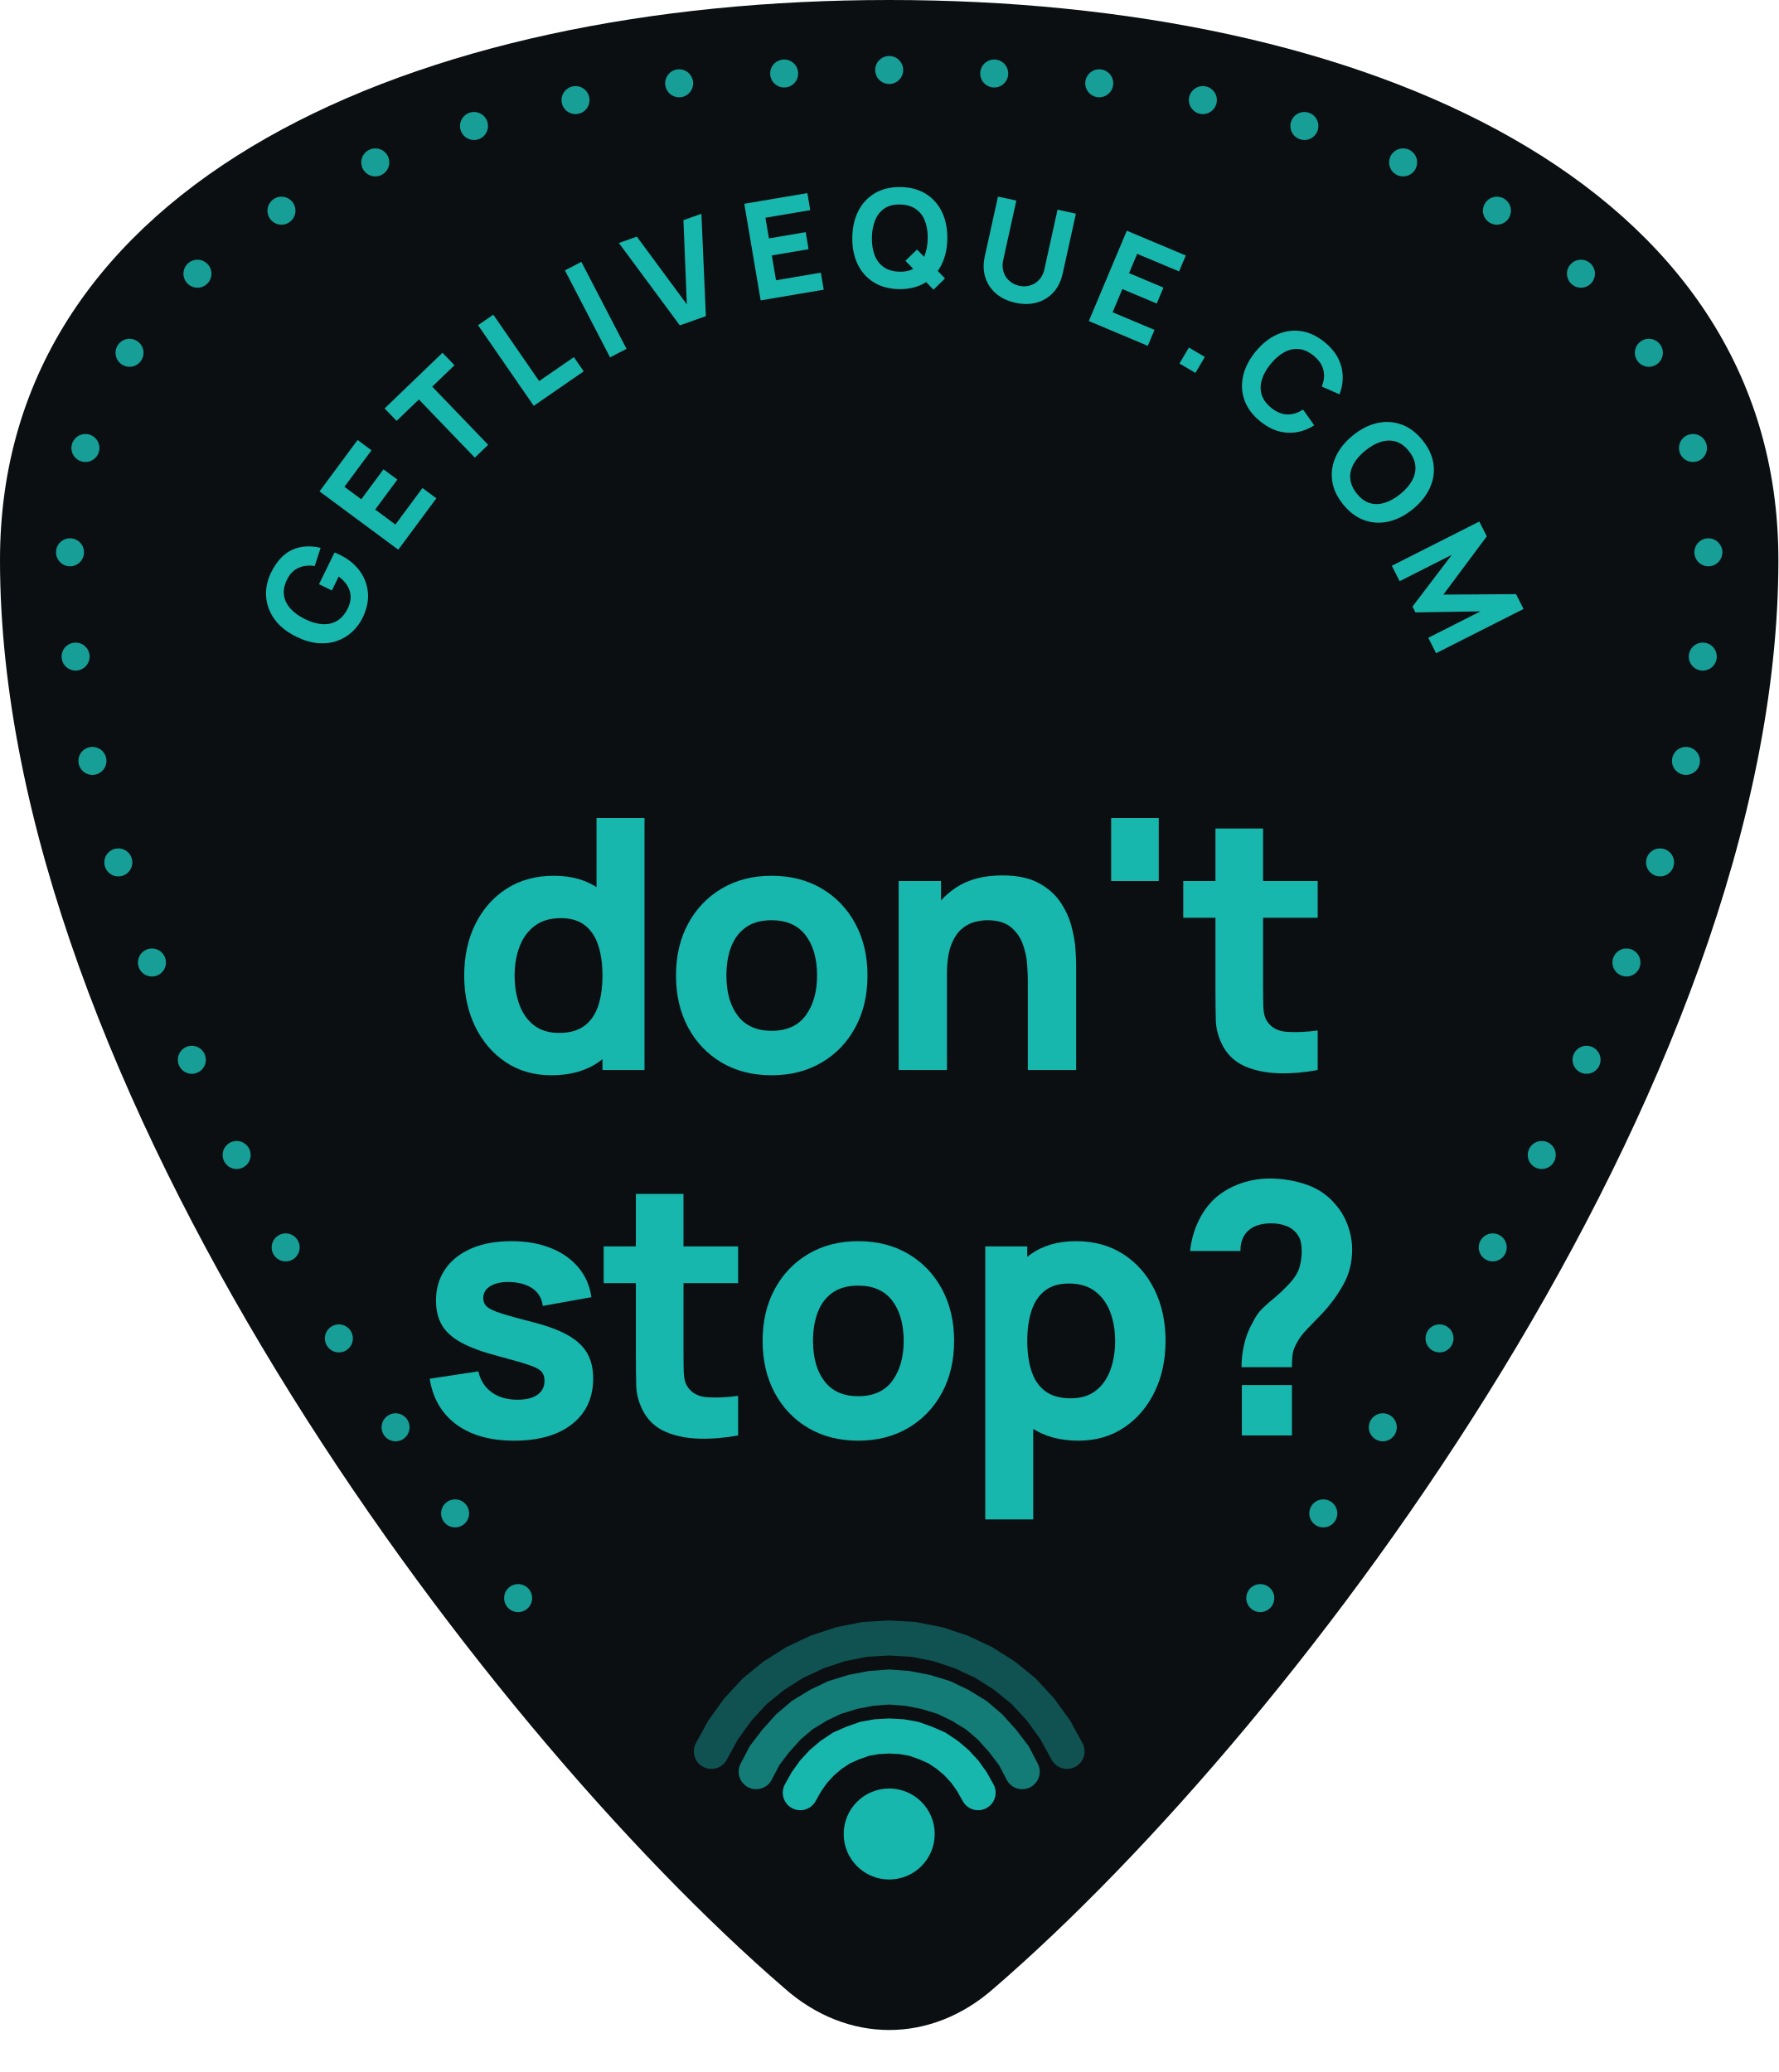
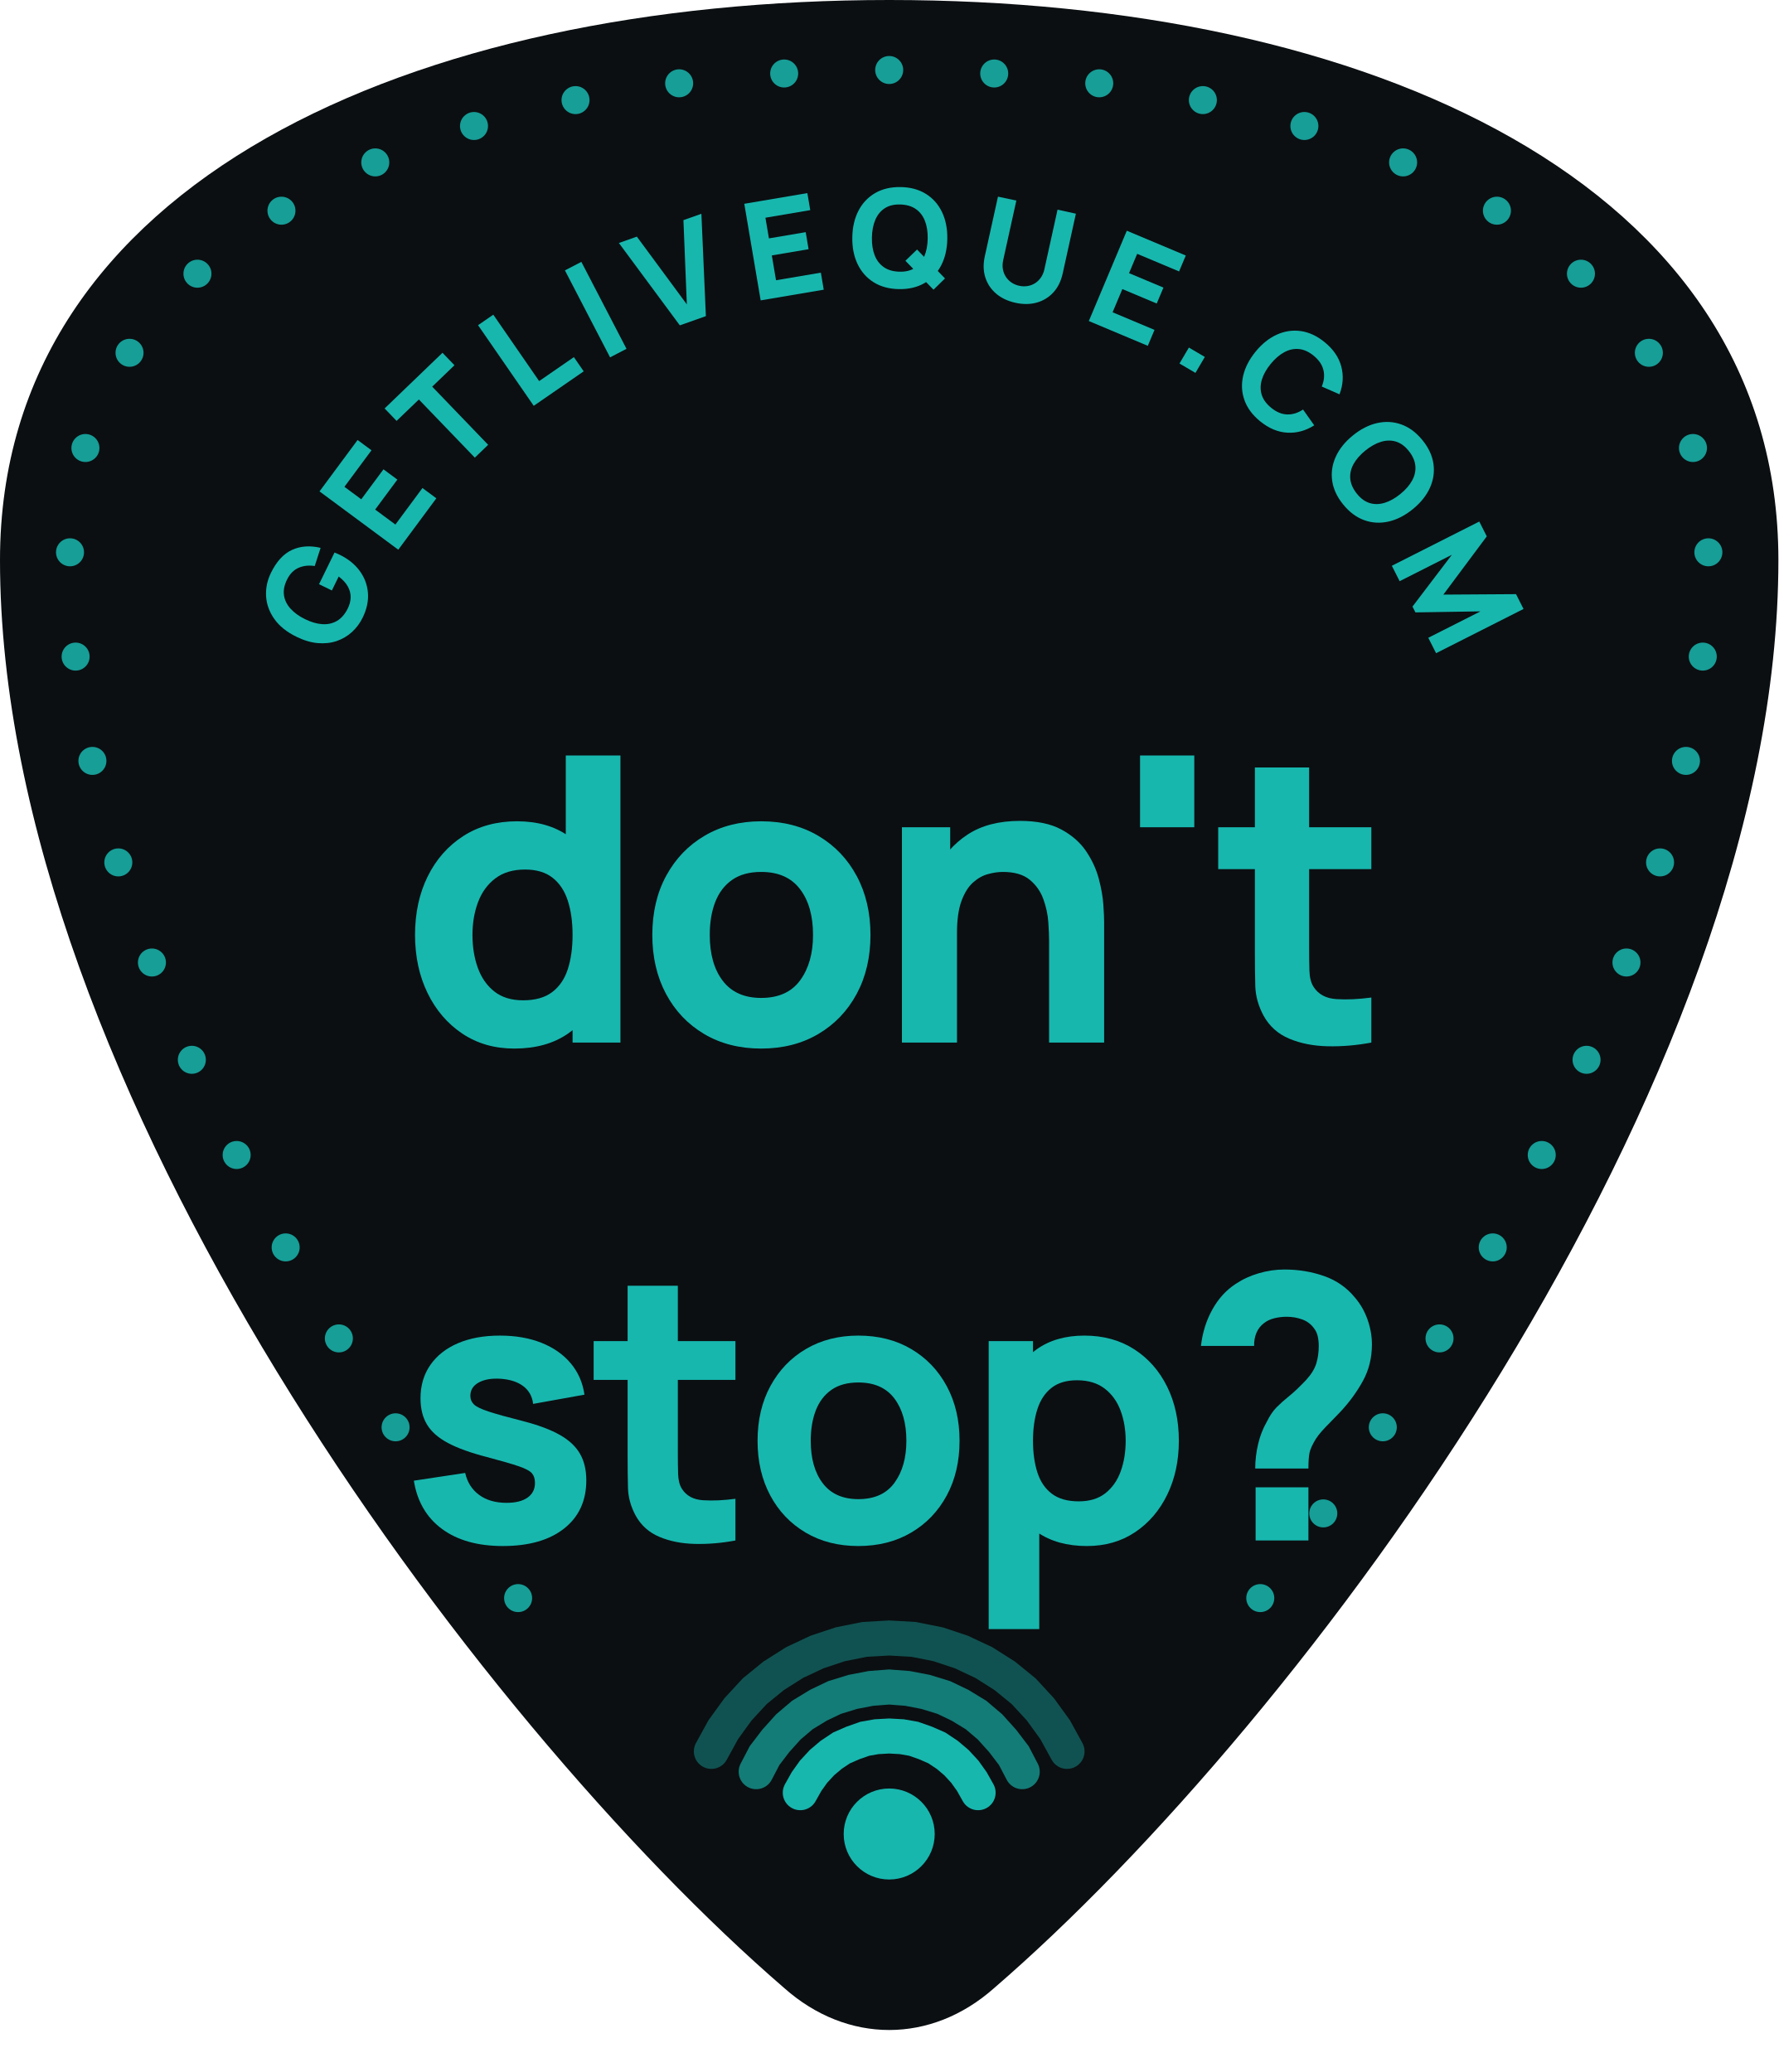
<svg xmlns="http://www.w3.org/2000/svg" viewBox="0 0 25.4 29.6" width="25.4mm" height="29.6mm">
  <defs>
    <clipPath id="pk">
      <path d="M 12.7 0.0 C 19.5 0.0 25.4 2.6 25.4 8.0 C 25.4 15.5 18.6 24.6 14.2 28.4 C 13.3 29.2 12.1 29.2 11.2 28.4 C 6.8 24.6 0.0 15.5 0.0 8.0 C 0.0 2.6 5.9 0.0 12.7 0.0 Z" />
    </clipPath>
  </defs>
  <path d="M 12.7 0.0 C 19.5 0.0 25.4 2.6 25.4 8.0 C 25.4 15.5 18.6 24.6 14.2 28.4 C 13.3 29.2 12.1 29.2 11.2 28.4 C 6.8 24.6 0.0 15.5 0.0 8.0 C 0.0 2.6 5.9 0.0 12.7 0.0 Z" fill="#0B0F12" />
  <g clip-path="url(#pk)">
    <circle cx="12.70" cy="1.00" r="0.2" fill="#17B7AE" opacity="0.85" />
    <circle cx="14.20" cy="1.05" r="0.2" fill="#17B7AE" opacity="0.85" />
    <circle cx="15.70" cy="1.19" r="0.2" fill="#17B7AE" opacity="0.85" />
    <circle cx="17.18" cy="1.43" r="0.2" fill="#17B7AE" opacity="0.85" />
    <circle cx="18.63" cy="1.80" r="0.2" fill="#17B7AE" opacity="0.85" />
    <circle cx="20.04" cy="2.32" r="0.2" fill="#17B7AE" opacity="0.85" />
    <circle cx="21.38" cy="3.01" r="0.2" fill="#17B7AE" opacity="0.85" />
    <circle cx="22.58" cy="3.91" r="0.2" fill="#17B7AE" opacity="0.85" />
    <circle cx="23.55" cy="5.04" r="0.2" fill="#17B7AE" opacity="0.85" />
    <circle cx="24.18" cy="6.40" r="0.2" fill="#17B7AE" opacity="0.85" />
    <circle cx="24.40" cy="7.89" r="0.2" fill="#17B7AE" opacity="0.85" />
    <circle cx="24.32" cy="9.38" r="0.2" fill="#17B7AE" opacity="0.85" />
    <circle cx="24.08" cy="10.87" r="0.2" fill="#17B7AE" opacity="0.85" />
    <circle cx="23.71" cy="12.32" r="0.2" fill="#17B7AE" opacity="0.85" />
    <circle cx="23.23" cy="13.75" r="0.2" fill="#17B7AE" opacity="0.85" />
    <circle cx="22.66" cy="15.14" r="0.2" fill="#17B7AE" opacity="0.85" />
    <circle cx="22.02" cy="16.50" r="0.2" fill="#17B7AE" opacity="0.85" />
    <circle cx="21.32" cy="17.82" r="0.2" fill="#17B7AE" opacity="0.85" />
    <circle cx="20.56" cy="19.12" r="0.2" fill="#17B7AE" opacity="0.85" />
    <circle cx="19.75" cy="20.39" r="0.2" fill="#17B7AE" opacity="0.85" />
    <circle cx="18.90" cy="21.62" r="0.2" fill="#17B7AE" opacity="0.85" />
    <circle cx="18.00" cy="22.83" r="0.2" fill="#17B7AE" opacity="0.85" />
    <circle cx="7.40" cy="22.83" r="0.2" fill="#17B7AE" opacity="0.85" />
    <circle cx="6.50" cy="21.62" r="0.2" fill="#17B7AE" opacity="0.85" />
    <circle cx="5.65" cy="20.39" r="0.2" fill="#17B7AE" opacity="0.85" />
    <circle cx="4.84" cy="19.12" r="0.2" fill="#17B7AE" opacity="0.85" />
    <circle cx="4.08" cy="17.82" r="0.2" fill="#17B7AE" opacity="0.85" />
    <circle cx="3.38" cy="16.50" r="0.2" fill="#17B7AE" opacity="0.85" />
    <circle cx="2.74" cy="15.14" r="0.2" fill="#17B7AE" opacity="0.85" />
    <circle cx="2.17" cy="13.75" r="0.2" fill="#17B7AE" opacity="0.85" />
    <circle cx="1.69" cy="12.32" r="0.2" fill="#17B7AE" opacity="0.85" />
    <circle cx="1.32" cy="10.87" r="0.2" fill="#17B7AE" opacity="0.85" />
    <circle cx="1.08" cy="9.38" r="0.2" fill="#17B7AE" opacity="0.85" />
    <circle cx="1.00" cy="7.89" r="0.2" fill="#17B7AE" opacity="0.85" />
    <circle cx="1.22" cy="6.40" r="0.2" fill="#17B7AE" opacity="0.85" />
    <circle cx="1.85" cy="5.04" r="0.2" fill="#17B7AE" opacity="0.85" />
    <circle cx="2.82" cy="3.91" r="0.2" fill="#17B7AE" opacity="0.85" />
    <circle cx="4.02" cy="3.01" r="0.2" fill="#17B7AE" opacity="0.85" />
    <circle cx="5.36" cy="2.32" r="0.2" fill="#17B7AE" opacity="0.85" />
    <circle cx="6.77" cy="1.80" r="0.2" fill="#17B7AE" opacity="0.85" />
    <circle cx="8.22" cy="1.43" r="0.2" fill="#17B7AE" opacity="0.85" />
    <circle cx="9.70" cy="1.19" r="0.2" fill="#17B7AE" opacity="0.85" />
    <circle cx="11.20" cy="1.05" r="0.2" fill="#17B7AE" opacity="0.85" />
    <path d="M11.43 25.61 L11.52 25.45 L11.62 25.31 L11.74 25.18 L11.87 25.07 L12.02 24.97 L12.18 24.90 L12.35 24.84 L12.52 24.81 L12.70 24.80 L12.88 24.81 L13.05 24.84 L13.22 24.90 L13.38 24.97 L13.53 25.07 L13.66 25.18 L13.78 25.31 L13.88 25.45 L13.97 25.61" fill="none" stroke="#17B7AE" stroke-width="0.5" stroke-linecap="round" opacity="1.0" />
    <path d="M10.80 25.31 L10.92 25.08 L11.08 24.87 L11.26 24.67 L11.46 24.50 L11.69 24.36 L11.92 24.25 L12.18 24.17 L12.44 24.12 L12.70 24.10 L12.96 24.12 L13.22 24.17 L13.48 24.25 L13.71 24.36 L13.94 24.50 L14.14 24.67 L14.32 24.87 L14.48 25.08 L14.60 25.31" fill="none" stroke="#17B7AE" stroke-width="0.5" stroke-linecap="round" opacity="0.65" />
    <path d="M10.16 25.02 L10.33 24.71 L10.54 24.42 L10.78 24.16 L11.05 23.94 L11.35 23.75 L11.67 23.60 L12.00 23.49 L12.35 23.42 L12.70 23.40 L13.05 23.42 L13.40 23.49 L13.73 23.60 L14.05 23.75 L14.35 23.94 L14.62 24.16 L14.86 24.42 L15.07 24.71 L15.24 25.02" fill="none" stroke="#17B7AE" stroke-width="0.5" stroke-linecap="round" opacity="0.4" />
    <circle cx="12.7" cy="26.2" r="0.65" fill="#17B7AE" />
    <g transform="translate(5.154 8.810) rotate(-63.94)" opacity="1.0">
      <path transform="translate(-0.720 0) scale(0.000972 -0.000972)" d="M740 -30Q604 -30 481.0 18.5Q358 67 263.5 162.0Q169 257 114.5 397.0Q60 537 60 720Q60 959 151.5 1126.5Q243 1294 397.5 1382.0Q552 1470 740 1470Q1018 1470 1177.0 1341.0Q1336 1212 1390 976L1112 936Q1073 1062 984.5 1137.5Q896 1213 758 1214Q621 1216 530.0 1155.0Q439 1094 393.5 982.0Q348 870 348 720Q348 570 393.5 460.0Q439 350 530.0 289.0Q621 228 758 226Q851 224 926.5 258.0Q1002 292 1054.0 365.0Q1106 438 1128 552H900V762H1418Q1420 749 1421.0 716.0Q1422 683 1422 678Q1422 471 1338.0 311.0Q1254 151 1101.0 60.5Q948 -30 740 -30Z" fill="#17B7AE" />
    </g>
    <g transform="translate(5.949 7.501) rotate(-53.48)" opacity="1.0">
      <path transform="translate(-0.574 0) scale(0.000972 -0.000972)" d="M140 0V1440H1080V1186H412V878H960V624H412V254H1080V0Z" fill="#17B7AE" />
    </g>
    <g transform="translate(6.877 6.446) rotate(-43.89)" opacity="1.0">
      <path transform="translate(-0.593 0) scale(0.000972 -0.000972)" d="M474 0V1186H20V1440H1200V1186H746V0Z" fill="#17B7AE" />
    </g>
    <g transform="translate(7.928 5.587) rotate(-34.62)" opacity="1.0">
      <path transform="translate(-0.526 0) scale(0.000972 -0.000972)" d="M160 0V1440H432V254H1052V0Z" fill="#17B7AE" />
    </g>
    <g transform="translate(8.831 5.044) rotate(-27.43)" opacity="1.0">
      <path transform="translate(-0.288 0) scale(0.000972 -0.000972)" d="M160 0V1440H432V0Z" fill="#17B7AE" />
    </g>
    <g transform="translate(9.896 4.582) rotate(-19.50)" opacity="1.0">
      <path transform="translate(-0.635 0) scale(0.000972 -0.000972)" d="M450 0 10 1440H290L650 256L1016 1440H1296L856 0Z" fill="#17B7AE" />
    </g>
    <g transform="translate(11.296 4.218) rotate(-9.62)" opacity="1.0">
      <path transform="translate(-0.574 0) scale(0.000972 -0.000972)" d="M140 0V1440H1080V1186H412V878H960V624H412V254H1080V0Z" fill="#17B7AE" />
    </g>
    <g transform="translate(12.840 4.101) rotate(0.96)" opacity="1.0">
      <path transform="translate(-0.737 0) scale(0.000972 -0.000972)" d="M1266 -30 846 388 1014 556 1432 138ZM758 -30Q542 -30 385.5 64.0Q229 158 144.5 327.0Q60 496 60 720Q60 944 144.5 1113.0Q229 1282 385.5 1376.0Q542 1470 758 1470Q974 1470 1130.5 1376.0Q1287 1282 1371.5 1113.0Q1456 944 1456 720Q1456 496 1371.5 327.0Q1287 158 1130.5 64.0Q974 -30 758 -30ZM758 226Q895 224 986.0 285.0Q1077 346 1122.5 458.0Q1168 570 1168 720Q1168 870 1122.5 980.0Q1077 1090 986.0 1151.0Q895 1212 758 1214Q621 1216 530.0 1155.0Q439 1094 393.5 982.0Q348 870 348 720Q348 570 393.5 460.0Q439 350 530.0 289.0Q621 228 758 226Z" fill="#17B7AE" />
    </g>
    <g transform="translate(14.509 4.297) rotate(12.44)" opacity="1.0">
      <path transform="translate(-0.706 0) scale(0.000972 -0.000972)" d="M726 -30Q552 -30 420.0 40.5Q288 111 214.0 239.0Q140 367 140 540V1438L416 1440V542Q416 471 440.0 413.0Q464 355 506.5 313.0Q549 271 605.5 248.5Q662 226 726 226Q792 226 848.5 249.0Q905 272 947.0 314.0Q989 356 1012.5 414.0Q1036 472 1036 542V1440H1312V540Q1312 367 1238.0 239.0Q1164 111 1032.0 40.5Q900 -30 726 -30Z" fill="#17B7AE" />
    </g>
    <g transform="translate(15.955 4.756) rotate(22.80)" opacity="1.0">
      <path transform="translate(-0.574 0) scale(0.000972 -0.000972)" d="M140 0V1440H1080V1186H412V878H960V624H412V254H1080V0Z" fill="#17B7AE" />
    </g>
    <g transform="translate(16.960 5.260) rotate(30.47)" opacity="1.0">
      <path transform="translate(-0.311 0) scale(0.000972 -0.000972)" d="M184 0V272H456V0Z" fill="#17B7AE" />
    </g>
    <g transform="translate(18.007 5.988) rotate(39.18)" opacity="1.0">
      <path transform="translate(-0.725 0) scale(0.000972 -0.000972)" d="M758 -30Q542 -30 385.5 64.0Q229 158 144.5 327.0Q60 496 60 720Q60 944 144.5 1113.0Q229 1282 385.5 1376.0Q542 1470 758 1470Q1006 1470 1174.5 1347.0Q1343 1224 1412 1014L1138 938Q1098 1069 1003.0 1141.5Q908 1214 758 1214Q621 1214 529.5 1153.0Q438 1092 392.0 981.0Q346 870 346 720Q346 570 392.0 459.0Q438 348 529.5 287.0Q621 226 758 226Q908 226 1003.0 299.0Q1098 372 1138 502L1412 426Q1343 216 1174.5 93.0Q1006 -30 758 -30Z" fill="#17B7AE" />
    </g>
    <g transform="translate(19.208 7.190) rotate(50.79)" opacity="1.0">
      <path transform="translate(-0.737 0) scale(0.000972 -0.000972)" d="M758 -30Q542 -30 385.5 64.0Q229 158 144.5 327.0Q60 496 60 720Q60 944 144.5 1113.0Q229 1282 385.5 1376.0Q542 1470 758 1470Q974 1470 1130.5 1376.0Q1287 1282 1371.5 1113.0Q1456 944 1456 720Q1456 496 1371.5 327.0Q1287 158 1130.5 64.0Q974 -30 758 -30ZM758 226Q895 224 986.0 285.0Q1077 346 1122.5 458.0Q1168 570 1168 720Q1168 870 1122.5 980.0Q1077 1090 986.0 1151.0Q895 1212 758 1214Q621 1216 530.0 1155.0Q439 1094 393.5 982.0Q348 870 348 720Q348 570 393.5 460.0Q439 350 530.0 289.0Q621 228 758 226Z" fill="#17B7AE" />
    </g>
    <g transform="translate(20.195 8.707) rotate(63.16)" opacity="1.0">
      <path transform="translate(-0.836 0) scale(0.000972 -0.000972)" d="M140 0V1440H384L860 484L1336 1440H1580V0H1326V860L908 0H812L394 860V0Z" fill="#17B7AE" />
    </g>
-     <path transform="translate(6.430 15.286) scale(0.0025 -0.0025)" d="M578 -30Q429 -30 317.0 45.0Q205 120 142.5 249.0Q80 378 80 540Q80 705 143.5 833.5Q207 962 322.0 1036.0Q437 1110 592 1110Q746 1110 851.0 1035.0Q956 960 1010.0 831.0Q1064 702 1064 540Q1064 378 1009.5 249.0Q955 120 847.0 45.0Q739 -30 578 -30ZM622 212Q713 212 767.5 253.0Q822 294 846.0 368.0Q870 442 870 540Q870 638 846.0 712.0Q822 786 769.5 827.0Q717 868 632 868Q541 868 482.5 823.5Q424 779 396.0 704.5Q368 630 368 540Q368 449 395.0 374.5Q422 300 478.0 256.0Q534 212 622 212ZM870 0V740H836V1440H1110V0Z" fill="#17B7AE" />
-     <path transform="translate(9.455 15.286) scale(0.0025 -0.0025)" d="M626 -30Q463 -30 340.0 43.0Q217 116 148.5 244.5Q80 373 80 540Q80 709 150.0 837.5Q220 966 343.0 1038.0Q466 1110 626 1110Q789 1110 912.5 1037.0Q1036 964 1105.0 835.5Q1174 707 1174 540Q1174 372 1104.5 243.5Q1035 115 911.5 42.5Q788 -30 626 -30ZM626 224Q757 224 821.5 312.5Q886 401 886 540Q886 684 820.5 770.0Q755 856 626 856Q537 856 480.0 816.0Q423 776 395.5 705.0Q368 634 368 540Q368 395 433.5 309.5Q499 224 626 224Z" fill="#17B7AE" />
-     <path transform="translate(12.490 15.286) scale(0.0025 -0.0025)" d="M876 0V510Q876 547 872.0 604.5Q868 662 847.0 720.0Q826 778 778.5 817.0Q731 856 644 856Q609 856 569.0 845.0Q529 834 494.0 802.5Q459 771 436.5 710.0Q414 649 414 548L258 622Q258 750 310.0 862.0Q362 974 466.5 1043.0Q571 1112 730 1112Q857 1112 937.0 1069.0Q1017 1026 1061.5 960.0Q1106 894 1125.0 822.5Q1144 751 1148.0 692.0Q1152 633 1152 606V0ZM138 0V1080H380V722H414V0Z" fill="#17B7AE" />
-     <path transform="translate(15.570 15.286) scale(0.0025 -0.0025)" d="M120 1080V1440H392V1080Z" fill="#17B7AE" />
-     <path transform="translate(16.850 15.286) scale(0.0025 -0.0025)" d="M788 0Q676 -21 568.5 -18.5Q461 -16 376.5 19.5Q292 55 248 134Q208 208 206.0 284.5Q204 361 204 458V1380H476V474Q476 411 477.5 360.5Q479 310 498 280Q534 223 613.0 218.0Q692 213 788 226ZM20 870V1080H788V870Z" fill="#17B7AE" />
-     <path transform="translate(5.937 20.506) scale(0.0025 -0.0025)" d="M562 -30Q358 -30 232.5 62.5Q107 155 80 324L358 366Q375 290 433.5 247.0Q492 204 582 204Q656 204 696.0 232.5Q736 261 736 312Q736 344 720.0 363.5Q704 383 648.5 402.0Q593 421 476 452Q344 486 265.0 528.0Q186 570 151.0 628.5Q116 687 116 770Q116 874 169.0 950.5Q222 1027 318.5 1068.5Q415 1110 546 1110Q673 1110 771.0 1071.0Q869 1032 929.5 960.0Q990 888 1004 790L726 740Q719 800 674.0 835.0Q629 870 552 876Q477 881 431.5 856.0Q386 831 386 784Q386 756 405.5 737.0Q425 718 486.5 698.0Q548 678 674 646Q797 614 871.5 571.5Q946 529 980.0 469.5Q1014 410 1014 326Q1014 160 894.0 65.0Q774 -30 562 -30Z" fill="#17B7AE" />
-     <path transform="translate(8.572 20.506) scale(0.0025 -0.0025)" d="M788 0Q676 -21 568.5 -18.5Q461 -16 376.5 19.5Q292 55 248 134Q208 208 206.0 284.5Q204 361 204 458V1380H476V474Q476 411 477.5 360.5Q479 310 498 280Q534 223 613.0 218.0Q692 213 788 226ZM20 870V1080H788V870Z" fill="#17B7AE" />
-     <path transform="translate(10.692 20.506) scale(0.0025 -0.0025)" d="M626 -30Q463 -30 340.0 43.0Q217 116 148.5 244.5Q80 373 80 540Q80 709 150.0 837.5Q220 966 343.0 1038.0Q466 1110 626 1110Q789 1110 912.5 1037.0Q1036 964 1105.0 835.5Q1174 707 1174 540Q1174 372 1104.5 243.5Q1035 115 911.5 42.5Q788 -30 626 -30ZM626 224Q757 224 821.5 312.5Q886 401 886 540Q886 684 820.5 770.0Q755 856 626 856Q537 856 480.0 816.0Q423 776 395.5 705.0Q368 634 368 540Q368 395 433.5 309.5Q499 224 626 224Z" fill="#17B7AE" />
-     <path transform="translate(13.727 20.506) scale(0.0025 -0.0025)" d="M670 -30Q509 -30 401.0 45.0Q293 120 238.5 249.0Q184 378 184 540Q184 702 238.0 831.0Q292 960 397.0 1035.0Q502 1110 656 1110Q811 1110 926.0 1036.0Q1041 962 1104.5 833.5Q1168 705 1168 540Q1168 378 1105.5 249.0Q1043 120 931.0 45.0Q819 -30 670 -30ZM138 -480V1080H378V340H412V-480ZM626 212Q714 212 770.0 256.0Q826 300 853.0 374.5Q880 449 880 540Q880 630 852.0 704.5Q824 779 765.5 823.5Q707 868 616 868Q531 868 478.5 827.0Q426 786 402.0 712.0Q378 638 378 540Q378 442 402.0 368.0Q426 294 480.5 253.0Q535 212 626 212Z" fill="#17B7AE" />
-     <path transform="translate(16.747 20.506) scale(0.0025 -0.0025)" d="M394 390Q394 456 409.5 522.0Q425 588 456 642Q481 693 510.5 722.5Q540 752 578.5 783.0Q617 814 670 870Q711 915 724.5 958.5Q738 1002 738 1054Q738 1081 732.5 1106.0Q727 1131 712 1150Q688 1183 648.5 1197.5Q609 1212 564 1212Q530 1212 497.5 1204.0Q465 1196 442 1178Q414 1157 400.5 1125.0Q387 1093 388 1054H100Q112 1161 161.0 1250.0Q210 1339 288 1390Q345 1428 414.0 1448.0Q483 1468 552 1468Q666 1468 767.0 1432.5Q868 1397 934 1316Q978 1265 1002.0 1197.5Q1026 1130 1026 1062Q1026 953 977.0 864.0Q928 775 856 698Q825 665 800.5 640.5Q776 616 756.5 594.5Q737 573 722 550Q694 504 688.0 475.0Q682 446 682 390ZM396 0V288H682V0Z" fill="#17B7AE" />
+     <path transform="translate(5.700 14.894) scale(0.002848 -0.002848)" d="M578 -30Q429 -30 317.0 45.0Q205 120 142.5 249.0Q80 378 80 540Q80 705 143.5 833.5Q207 962 322.0 1036.0Q437 1110 592 1110Q746 1110 851.0 1035.0Q956 960 1010.0 831.0Q1064 702 1064 540Q1064 378 1009.5 249.0Q955 120 847.0 45.0Q739 -30 578 -30ZM622 212Q713 212 767.5 253.0Q822 294 846.0 368.0Q870 442 870 540Q870 638 846.0 712.0Q822 786 769.5 827.0Q717 868 632 868Q541 868 482.5 823.5Q424 779 396.0 704.5Q368 630 368 540Q368 449 395.0 374.5Q422 300 478.0 256.0Q534 212 622 212ZM870 0V740H836V1440H1110V0Z" fill="#17B7AE" />
+     <path transform="translate(9.089 14.894) scale(0.002848 -0.002848)" d="M626 -30Q463 -30 340.0 43.0Q217 116 148.5 244.5Q80 373 80 540Q80 709 150.0 837.5Q220 966 343.0 1038.0Q466 1110 626 1110Q789 1110 912.5 1037.0Q1036 964 1105.0 835.5Q1174 707 1174 540Q1174 372 1104.5 243.5Q1035 115 911.5 42.5Q788 -30 626 -30ZM626 224Q757 224 821.5 312.5Q886 401 886 540Q886 684 820.5 770.0Q755 856 626 856Q537 856 480.0 816.0Q423 776 395.5 705.0Q368 634 368 540Q368 395 433.5 309.5Q499 224 626 224Z" fill="#17B7AE" />
+     <path transform="translate(12.489 14.894) scale(0.002848 -0.002848)" d="M876 0V510Q876 547 872.0 604.5Q868 662 847.0 720.0Q826 778 778.5 817.0Q731 856 644 856Q609 856 569.0 845.0Q529 834 494.0 802.5Q459 771 436.5 710.0Q414 649 414 548L258 622Q258 750 310.0 862.0Q362 974 466.5 1043.0Q571 1112 730 1112Q857 1112 937.0 1069.0Q1017 1026 1061.5 960.0Q1106 894 1125.0 822.5Q1144 751 1148.0 692.0Q1152 633 1152 606V0ZM138 0V1080H380V722H414V0Z" fill="#17B7AE" />
+     <path transform="translate(15.941 14.894) scale(0.002848 -0.002848)" d="M120 1080V1440H392V1080Z" fill="#17B7AE" />
+     <path transform="translate(17.342 14.894) scale(0.002848 -0.002848)" d="M788 0Q676 -21 568.5 -18.5Q461 -16 376.5 19.5Q292 55 248 134Q208 208 206.0 284.5Q204 361 204 458V1380H476V474Q476 411 477.5 360.5Q479 310 498 280Q534 223 613.0 218.0Q692 213 788 226ZM20 870V1080H788V870Z" fill="#17B7AE" />
+     <path transform="translate(5.700 22.007) scale(0.002637 -0.002637)" d="M562 -30Q358 -30 232.5 62.5Q107 155 80 324L358 366Q375 290 433.5 247.0Q492 204 582 204Q656 204 696.0 232.5Q736 261 736 312Q736 344 720.0 363.5Q704 383 648.5 402.0Q593 421 476 452Q344 486 265.0 528.0Q186 570 151.0 628.5Q116 687 116 770Q116 874 169.0 950.5Q222 1027 318.5 1068.5Q415 1110 546 1110Q673 1110 771.0 1071.0Q869 1032 929.5 960.0Q990 888 1004 790L726 740Q719 800 674.0 835.0Q629 870 552 876Q477 881 431.5 856.0Q386 831 386 784Q386 756 405.5 737.0Q425 718 486.5 698.0Q548 678 674 646Q797 614 871.5 571.5Q946 529 980.0 469.5Q1014 410 1014 326Q1014 160 894.0 65.0Q774 -30 562 -30Z" fill="#17B7AE" />
+     <path transform="translate(8.426 22.007) scale(0.002637 -0.002637)" d="M788 0Q676 -21 568.5 -18.5Q461 -16 376.5 19.5Q292 55 248 134Q208 208 206.0 284.5Q204 361 204 458V1380H476V474Q476 411 477.5 360.5Q479 310 498 280Q534 223 613.0 218.0Q692 213 788 226ZM20 870V1080H788V870Z" fill="#17B7AE" />
+     <path transform="translate(10.609 22.007) scale(0.002637 -0.002637)" d="M626 -30Q463 -30 340.0 43.0Q217 116 148.5 244.5Q80 373 80 540Q80 709 150.0 837.5Q220 966 343.0 1038.0Q466 1110 626 1110Q789 1110 912.5 1037.0Q1036 964 1105.0 835.5Q1174 707 1174 540Q1174 372 1104.5 243.5Q1035 115 911.5 42.5Q788 -30 626 -30ZM626 224Q757 224 821.5 312.5Q886 401 886 540Q886 684 820.5 770.0Q755 856 626 856Q537 856 480.0 816.0Q423 776 395.5 705.0Q368 634 368 540Q368 395 433.5 309.5Q499 224 626 224Z" fill="#17B7AE" />
+     <path transform="translate(13.757 22.007) scale(0.002637 -0.002637)" d="M670 -30Q509 -30 401.0 45.0Q293 120 238.5 249.0Q184 378 184 540Q184 702 238.0 831.0Q292 960 397.0 1035.0Q502 1110 656 1110Q811 1110 926.0 1036.0Q1041 962 1104.5 833.5Q1168 705 1168 540Q1168 378 1105.5 249.0Q1043 120 931.0 45.0Q819 -30 670 -30ZM138 -480V1080H378V340H412V-480ZM626 212Q714 212 770.0 256.0Q826 300 853.0 374.5Q880 449 880 540Q880 630 852.0 704.5Q824 779 765.5 823.5Q707 868 616 868Q531 868 478.5 827.0Q426 786 402.0 712.0Q378 638 378 540Q378 442 402.0 368.0Q426 294 480.5 253.0Q535 212 626 212Z" fill="#17B7AE" />
+     <path transform="translate(16.889 22.007) scale(0.002637 -0.002637)" d="M394 390Q394 456 409.5 522.0Q425 588 456 642Q481 693 510.5 722.5Q540 752 578.5 783.0Q617 814 670 870Q711 915 724.5 958.5Q738 1002 738 1054Q738 1081 732.5 1106.0Q727 1131 712 1150Q688 1183 648.5 1197.5Q609 1212 564 1212Q530 1212 497.5 1204.0Q465 1196 442 1178Q414 1157 400.5 1125.0Q387 1093 388 1054H100Q112 1161 161.0 1250.0Q210 1339 288 1390Q345 1428 414.0 1448.0Q483 1468 552 1468Q666 1468 767.0 1432.5Q868 1397 934 1316Q978 1265 1002.0 1197.5Q1026 1130 1026 1062Q1026 953 977.0 864.0Q928 775 856 698Q825 665 800.5 640.5Q776 616 756.5 594.5Q737 573 722 550Q694 504 688.0 475.0Q682 446 682 390ZM396 0V288H682V0Z" fill="#17B7AE" />
  </g>
</svg>
